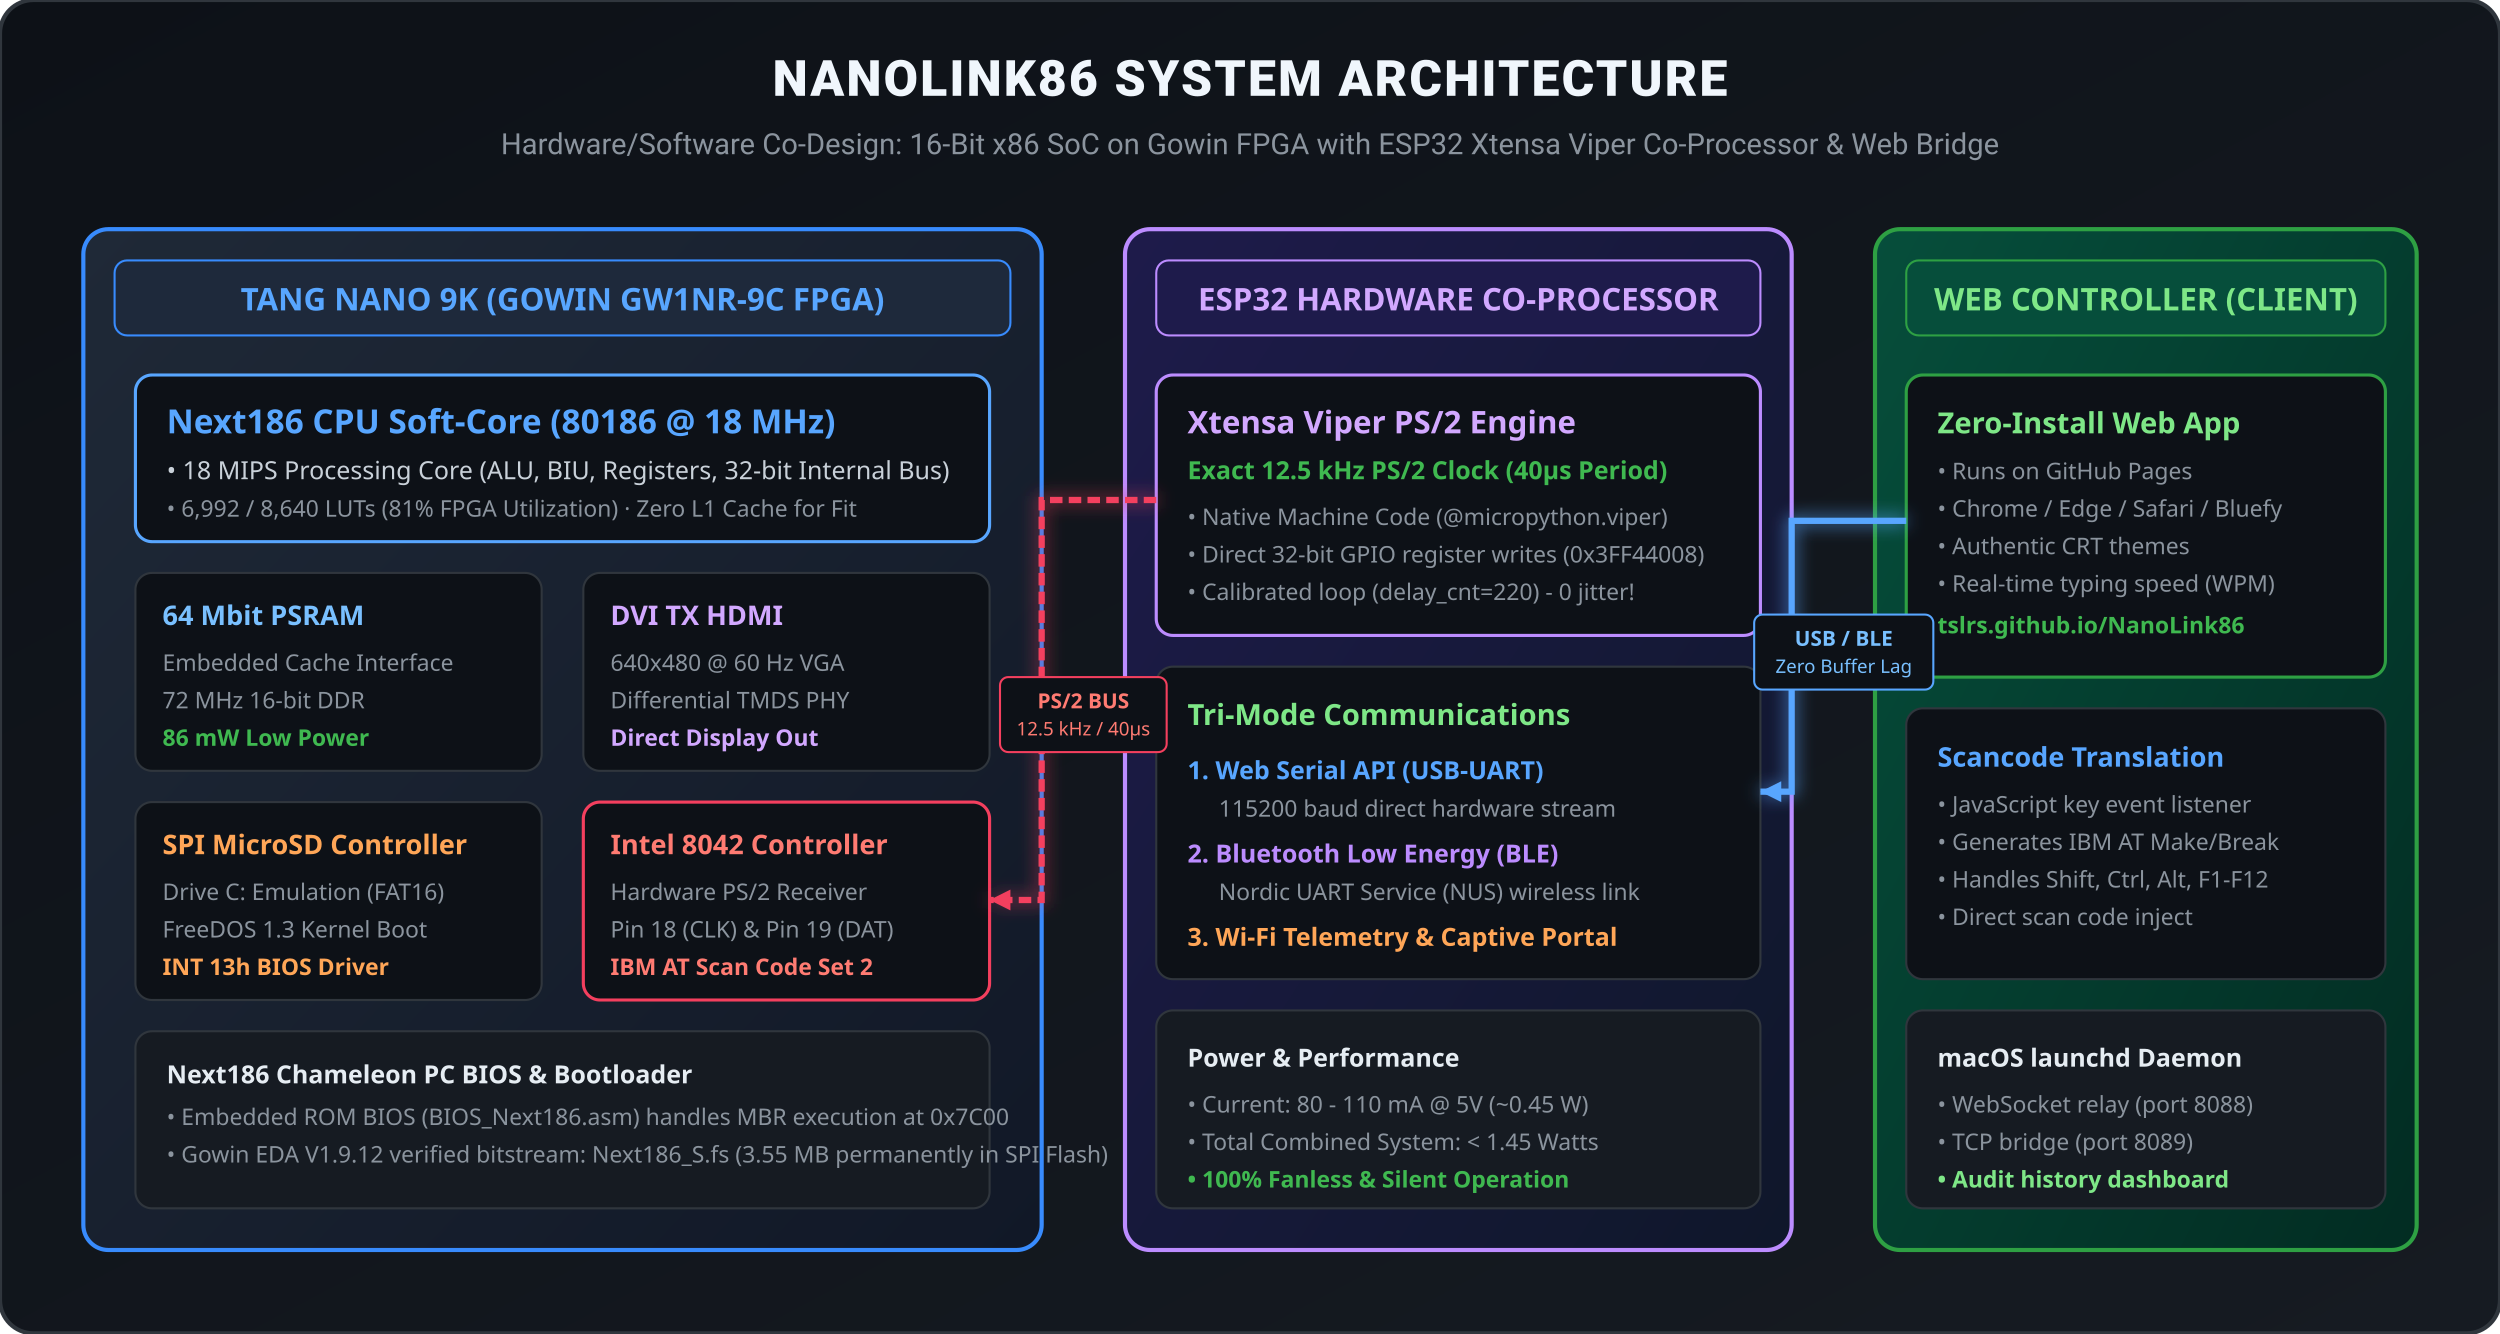
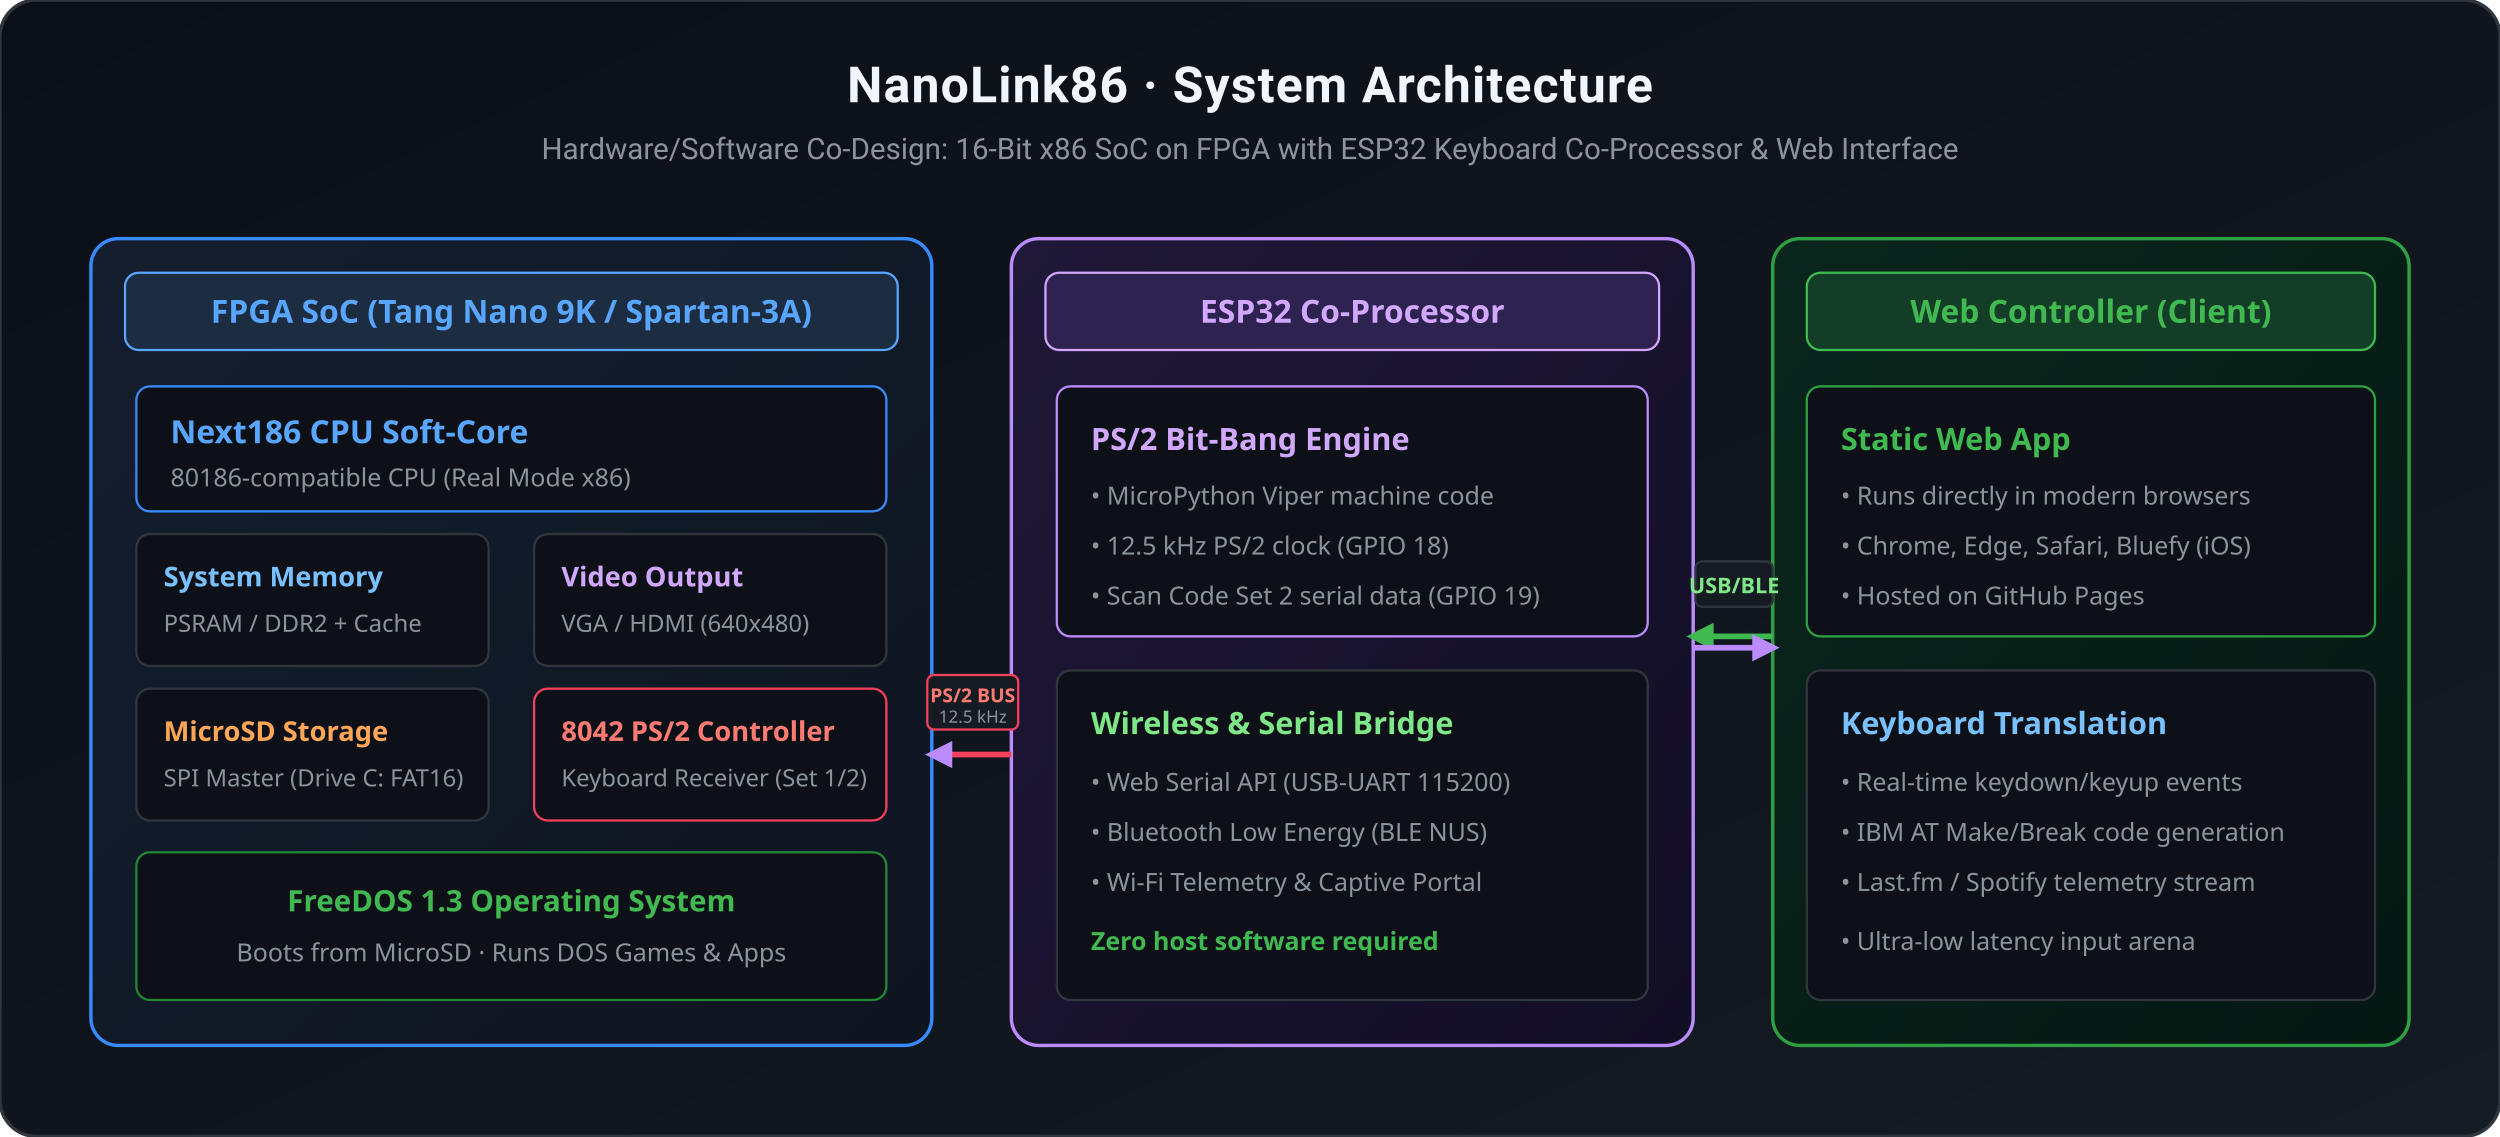
- <svg xmlns="http://www.w3.org/2000/svg" viewBox="0 0 1200 640" width="100%" height="100%">
+ <svg xmlns="http://www.w3.org/2000/svg" viewBox="0 0 1100 500" width="100%" height="100%">
  <defs>
    <linearGradient id="bg" x1="0%" y1="0%" x2="100%" y2="100%">
-       <stop offset="0%" stop-color="#0d1117" />
-       <stop offset="100%" stop-color="#161b22" />
+       <stop offset="0%" stop-color="#0b0f17" />
+       <stop offset="100%" stop-color="#151b23" />
    </linearGradient>
    <linearGradient id="fpgaGrad" x1="0%" y1="0%" x2="100%" y2="100%">
-       <stop offset="0%" stop-color="#1f2937" />
-       <stop offset="100%" stop-color="#111827" />
+       <stop offset="0%" stop-color="#141e2e" />
+       <stop offset="100%" stop-color="#0d1520" />
    </linearGradient>
    <linearGradient id="espGrad" x1="0%" y1="0%" x2="100%" y2="100%">
-       <stop offset="0%" stop-color="#1e1b4b" />
-       <stop offset="100%" stop-color="#0f172a" />
+       <stop offset="0%" stop-color="#1f1838" />
+       <stop offset="100%" stop-color="#120e24" />
    </linearGradient>
    <linearGradient id="webGrad" x1="0%" y1="0%" x2="100%" y2="100%">
-       <stop offset="0%" stop-color="#064e3b" />
-       <stop offset="100%" stop-color="#022c22" />
+       <stop offset="0%" stop-color="#0a261d" />
+       <stop offset="100%" stop-color="#051712" />
    </linearGradient>
-     <filter id="glow" x="-20%" y="-20%" width="140%" height="140%">
-       <feGaussianBlur stdDeviation="4" result="blur" />
-       <feComposite in="SourceGraphic" in2="blur" operator="over" />
-     </filter>
+     <marker id="arrow-blue" viewBox="0 0 10 10" refX="6" refY="5" markerWidth="6" markerHeight="6" orient="auto-start-reverse">
+       <path d="M 0 1 L 8 5 L 0 9 z" fill="#58a6ff" />
+     </marker>
+     <marker id="arrow-purple" viewBox="0 0 10 10" refX="6" refY="5" markerWidth="6" markerHeight="6" orient="auto-start-reverse">
+       <path d="M 0 1 L 8 5 L 0 9 z" fill="#bc8cff" />
+     </marker>
+     <marker id="arrow-green" viewBox="0 0 10 10" refX="6" refY="5" markerWidth="6" markerHeight="6" orient="auto-start-reverse">
+       <path d="M 0 1 L 8 5 L 0 9 z" fill="#3fb950" />
+     </marker>
  </defs>
-   <rect width="1200" height="640" fill="url(#bg)" rx="16" stroke="#30363d" stroke-width="2" />
-   <text x="600" y="46" fill="#f0f6fc" font-family="-apple-system, BlinkMacSystemFont, 'Segoe UI', Roboto, Helvetica, Arial, sans-serif" font-size="24" font-weight="800" text-anchor="middle" letter-spacing="1">
-     NANOLINK86 SYSTEM ARCHITECTURE
+   <rect width="1100" height="500" fill="url(#bg)" rx="16" stroke="#30363d" stroke-width="1.5" />
+   <text x="550" y="45" fill="#f0f6fc" font-family="-apple-system, BlinkMacSystemFont, 'Segoe UI', Roboto, Helvetica, Arial, sans-serif" font-size="22" font-weight="700" text-anchor="middle" letter-spacing="0.5">
+     NanoLink86 · System Architecture
  </text>
-   <text x="600" y="74" fill="#8b949e" font-family="-apple-system, BlinkMacSystemFont, 'Segoe UI', Roboto, Helvetica, Arial, sans-serif" font-size="14" text-anchor="middle">
-     Hardware/Software Co-Design: 16-Bit x86 SoC on Gowin FPGA with ESP32 Xtensa Viper Co-Processor &amp; Web Bridge
+   <text x="550" y="70" fill="#8b949e" font-family="-apple-system, BlinkMacSystemFont, 'Segoe UI', Roboto, Helvetica, Arial, sans-serif" font-size="13" text-anchor="middle">
+     Hardware/Software Co-Design: 16-Bit x86 SoC on FPGA with ESP32 Keyboard Co-Processor &amp; Web Interface
  </text>
-   <rect x="40" y="110" width="460" height="490" rx="12" fill="url(#fpgaGrad)" stroke="#388bfd" stroke-width="2" />
-   <rect x="55" y="125" width="430" height="36" rx="6" fill="#1e293b" stroke="#388bfd" stroke-width="1" />
-   <text x="270" y="149" fill="#58a6ff" font-family="sans-serif" font-size="15" font-weight="700" text-anchor="middle">
-     TANG NANO 9K (GOWIN GW1NR-9C FPGA)
+   <rect x="40" y="105" width="370" height="355" rx="12" fill="url(#fpgaGrad)" stroke="#388bfd" stroke-width="1.5" />
+   <rect x="55" y="120" width="340" height="34" rx="6" fill="#1c2d42" stroke="#58a6ff" stroke-width="1" />
+   <text x="225" y="142" fill="#58a6ff" font-family="sans-serif" font-size="14" font-weight="700" text-anchor="middle">
+     FPGA SoC (Tang Nano 9K / Spartan-3A)
  </text>
-   <rect x="65" y="180" width="410" height="80" rx="8" fill="#0d1117" stroke="#58a6ff" stroke-width="1.5" />
-   <text x="80" y="208" fill="#58a6ff" font-family="sans-serif" font-size="16" font-weight="700">Next186 CPU Soft-Core (80186 @ 18 MHz)</text>
-   <text x="80" y="230" fill="#c9d1d9" font-family="sans-serif" font-size="12">• 18 MIPS Processing Core (ALU, BIU, Registers, 32-bit Internal Bus)</text>
-   <text x="80" y="248" fill="#8b949e" font-family="sans-serif" font-size="11">• 6,992 / 8,640 LUTs (81% FPGA Utilization) · Zero L1 Cache for Fit</text>
-   <rect x="65" y="275" width="195" height="95" rx="8" fill="#0d1117" stroke="#30363d" stroke-width="1" />
-   <text x="78" y="300" fill="#79c0ff" font-family="sans-serif" font-size="13" font-weight="700">64 Mbit PSRAM</text>
-   <text x="78" y="322" fill="#8b949e" font-family="sans-serif" font-size="11">Embedded Cache Interface</text>
-   <text x="78" y="340" fill="#8b949e" font-family="sans-serif" font-size="11">72 MHz 16-bit DDR</text>
-   <text x="78" y="358" fill="#3fb950" font-family="sans-serif" font-size="11" font-weight="600">86 mW Low Power</text>
-   <rect x="280" y="275" width="195" height="95" rx="8" fill="#0d1117" stroke="#30363d" stroke-width="1" />
-   <text x="293" y="300" fill="#d2a8ff" font-family="sans-serif" font-size="13" font-weight="700">DVI TX HDMI</text>
-   <text x="293" y="322" fill="#8b949e" font-family="sans-serif" font-size="11">640x480 @ 60 Hz VGA</text>
-   <text x="293" y="340" fill="#8b949e" font-family="sans-serif" font-size="11">Differential TMDS PHY</text>
-   <text x="293" y="358" fill="#d2a8ff" font-family="sans-serif" font-size="11" font-weight="600">Direct Display Out</text>
-   <rect x="65" y="385" width="195" height="95" rx="8" fill="#0d1117" stroke="#30363d" stroke-width="1" />
-   <text x="78" y="410" fill="#ffa657" font-family="sans-serif" font-size="13" font-weight="700">SPI MicroSD Controller</text>
-   <text x="78" y="432" fill="#8b949e" font-family="sans-serif" font-size="11">Drive C: Emulation (FAT16)</text>
-   <text x="78" y="450" fill="#8b949e" font-family="sans-serif" font-size="11">FreeDOS 1.3 Kernel Boot</text>
-   <text x="78" y="468" fill="#ffa657" font-family="sans-serif" font-size="11" font-weight="600">INT 13h BIOS Driver</text>
-   <rect x="280" y="385" width="195" height="95" rx="8" fill="#0d1117" stroke="#f43f5e" stroke-width="1.5" />
-   <text x="293" y="410" fill="#ff7b72" font-family="sans-serif" font-size="13" font-weight="700">Intel 8042 Controller</text>
-   <text x="293" y="432" fill="#8b949e" font-family="sans-serif" font-size="11">Hardware PS/2 Receiver</text>
-   <text x="293" y="450" fill="#8b949e" font-family="sans-serif" font-size="11">Pin 18 (CLK) &amp; Pin 19 (DAT)</text>
-   <text x="293" y="468" fill="#ff7b72" font-family="sans-serif" font-size="11" font-weight="600">IBM AT Scan Code Set 2</text>
-   <rect x="65" y="495" width="410" height="85" rx="8" fill="#161b22" stroke="#30363d" stroke-width="1" />
-   <text x="80" y="520" fill="#e6edf3" font-family="sans-serif" font-size="12" font-weight="700">Next186 Chameleon PC BIOS &amp; Bootloader</text>
-   <text x="80" y="540" fill="#8b949e" font-family="sans-serif" font-size="11">• Embedded ROM BIOS (BIOS_Next186.asm) handles MBR execution at 0x7C00</text>
-   <text x="80" y="558" fill="#8b949e" font-family="sans-serif" font-size="11">• Gowin EDA V1.9.12 verified bitstream: Next186_S.fs (3.55 MB permanently in SPI Flash)</text>
-   <rect x="540" y="110" width="320" height="490" rx="12" fill="url(#espGrad)" stroke="#bc8cff" stroke-width="2" />
-   <rect x="555" y="125" width="290" height="36" rx="6" fill="#1e1b4b" stroke="#bc8cff" stroke-width="1" />
-   <text x="700" y="149" fill="#d2a8ff" font-family="sans-serif" font-size="15" font-weight="700" text-anchor="middle">
-     ESP32 HARDWARE CO-PROCESSOR
+   <rect x="60" y="170" width="330" height="55" rx="6" fill="#0d1117" stroke="#388bfd" stroke-width="1" />
+   <text x="75" y="195" fill="#58a6ff" font-family="sans-serif" font-size="14" font-weight="700">Next186 CPU Soft-Core</text>
+   <text x="75" y="214" fill="#8b949e" font-family="sans-serif" font-size="11">80186-compatible CPU (Real Mode x86)</text>
+   <rect x="60" y="235" width="155" height="58" rx="6" fill="#0d1117" stroke="#30363d" stroke-width="1" />
+   <text x="72" y="258" fill="#79c0ff" font-family="sans-serif" font-size="12" font-weight="700">System Memory</text>
+   <text x="72" y="278" fill="#8b949e" font-family="sans-serif" font-size="10.5">PSRAM / DDR2 + Cache</text>
+   <rect x="235" y="235" width="155" height="58" rx="6" fill="#0d1117" stroke="#30363d" stroke-width="1" />
+   <text x="247" y="258" fill="#d2a8ff" font-family="sans-serif" font-size="12" font-weight="700">Video Output</text>
+   <text x="247" y="278" fill="#8b949e" font-family="sans-serif" font-size="10.5">VGA / HDMI (640x480)</text>
+   <rect x="60" y="303" width="155" height="58" rx="6" fill="#0d1117" stroke="#30363d" stroke-width="1" />
+   <text x="72" y="326" fill="#ffa657" font-family="sans-serif" font-size="12" font-weight="700">MicroSD Storage</text>
+   <text x="72" y="346" fill="#8b949e" font-family="sans-serif" font-size="10.5">SPI Master (Drive C: FAT16)</text>
+   <rect x="235" y="303" width="155" height="58" rx="6" fill="#0d1117" stroke="#f43f5e" stroke-width="1" />
+   <text x="247" y="326" fill="#ff7b72" font-family="sans-serif" font-size="12" font-weight="700">8042 PS/2 Controller</text>
+   <text x="247" y="346" fill="#8b949e" font-family="sans-serif" font-size="10.5">Keyboard Receiver (Set 1/2)</text>
+   <rect x="60" y="375" width="330" height="65" rx="6" fill="#0d1117" stroke="#238636" stroke-width="1" />
+   <text x="225" y="401" fill="#3fb950" font-family="sans-serif" font-size="13" font-weight="700" text-anchor="middle">
+     FreeDOS 1.3 Operating System
  </text>
-   <rect x="555" y="180" width="290" height="125" rx="8" fill="#0d1117" stroke="#bc8cff" stroke-width="1.5" />
-   <text x="570" y="208" fill="#d2a8ff" font-family="sans-serif" font-size="15" font-weight="700">Xtensa Viper PS/2 Engine</text>
-   <text x="570" y="230" fill="#3fb950" font-family="sans-serif" font-size="12" font-weight="600">Exact 12.5 kHz PS/2 Clock (40μs Period)</text>
-   <text x="570" y="252" fill="#8b949e" font-family="sans-serif" font-size="11">• Native Machine Code (@micropython.viper)</text>
-   <text x="570" y="270" fill="#8b949e" font-family="sans-serif" font-size="11">• Direct 32-bit GPIO register writes (0x3FF44008)</text>
-   <text x="570" y="288" fill="#8b949e" font-family="sans-serif" font-size="11">• Calibrated loop (delay_cnt=220) - 0 jitter!</text>
-   <rect x="555" y="320" width="290" height="150" rx="8" fill="#0d1117" stroke="#30363d" stroke-width="1" />
-   <text x="570" y="348" fill="#7ee787" font-family="sans-serif" font-size="14" font-weight="700">Tri-Mode Communications</text>
-   <text x="570" y="374" fill="#58a6ff" font-family="sans-serif" font-size="12" font-weight="600">1. Web Serial API (USB-UART)</text>
-   <text x="585" y="392" fill="#8b949e" font-family="sans-serif" font-size="11">115200 baud direct hardware stream</text>
-   <text x="570" y="414" fill="#bc8cff" font-family="sans-serif" font-size="12" font-weight="600">2. Bluetooth Low Energy (BLE)</text>
-   <text x="585" y="432" fill="#8b949e" font-family="sans-serif" font-size="11">Nordic UART Service (NUS) wireless link</text>
-   <text x="570" y="454" fill="#ffa657" font-family="sans-serif" font-size="12" font-weight="600">3. Wi-Fi Telemetry &amp; Captive Portal</text>
-   <rect x="555" y="485" width="290" height="95" rx="8" fill="#161b22" stroke="#30363d" stroke-width="1" />
-   <text x="570" y="512" fill="#e6edf3" font-family="sans-serif" font-size="12" font-weight="700">Power &amp; Performance</text>
-   <text x="570" y="534" fill="#8b949e" font-family="sans-serif" font-size="11">• Current: 80 - 110 mA @ 5V (~0.45 W)</text>
-   <text x="570" y="552" fill="#8b949e" font-family="sans-serif" font-size="11">• Total Combined System: &lt; 1.45 Watts</text>
-   <text x="570" y="570" fill="#3fb950" font-family="sans-serif" font-size="11" font-weight="600">• 100% Fanless &amp; Silent Operation</text>
-   <rect x="900" y="110" width="260" height="490" rx="12" fill="url(#webGrad)" stroke="#2ea043" stroke-width="2" />
-   <rect x="915" y="125" width="230" height="36" rx="6" fill="#064e3b" stroke="#2ea043" stroke-width="1" />
-   <text x="1030" y="149" fill="#7ee787" font-family="sans-serif" font-size="15" font-weight="700" text-anchor="middle">
-     WEB CONTROLLER (CLIENT)
+   <text x="225" y="423" fill="#8b949e" font-family="sans-serif" font-size="11" text-anchor="middle">
+     Boots from MicroSD · Runs DOS Games &amp; Apps
  </text>
-   <rect x="915" y="180" width="230" height="145" rx="8" fill="#0d1117" stroke="#2ea043" stroke-width="1.5" />
-   <text x="930" y="208" fill="#7ee787" font-family="sans-serif" font-size="14" font-weight="700">Zero-Install Web App</text>
-   <text x="930" y="230" fill="#8b949e" font-family="sans-serif" font-size="11">• Runs on GitHub Pages</text>
-   <text x="930" y="248" fill="#8b949e" font-family="sans-serif" font-size="11">• Chrome / Edge / Safari / Bluefy</text>
-   <text x="930" y="266" fill="#8b949e" font-family="sans-serif" font-size="11">• Authentic CRT themes</text>
-   <text x="930" y="284" fill="#8b949e" font-family="sans-serif" font-size="11">• Real-time typing speed (WPM)</text>
-   <text x="930" y="304" fill="#3fb950" font-family="sans-serif" font-size="11" font-weight="600">tslrs.github.io/NanoLink86</text>
-   <rect x="915" y="340" width="230" height="130" rx="8" fill="#0d1117" stroke="#30363d" stroke-width="1" />
-   <text x="930" y="368" fill="#58a6ff" font-family="sans-serif" font-size="13" font-weight="700">Scancode Translation</text>
-   <text x="930" y="390" fill="#8b949e" font-family="sans-serif" font-size="11">• JavaScript key event listener</text>
-   <text x="930" y="408" fill="#8b949e" font-family="sans-serif" font-size="11">• Generates IBM AT Make/Break</text>
-   <text x="930" y="426" fill="#8b949e" font-family="sans-serif" font-size="11">• Handles Shift, Ctrl, Alt, F1-F12</text>
-   <text x="930" y="444" fill="#8b949e" font-family="sans-serif" font-size="11">• Direct scan code inject</text>
-   <rect x="915" y="485" width="230" height="95" rx="8" fill="#161b22" stroke="#30363d" stroke-width="1" />
-   <text x="930" y="512" fill="#e6edf3" font-family="sans-serif" font-size="12" font-weight="700">macOS launchd Daemon</text>
-   <text x="930" y="534" fill="#8b949e" font-family="sans-serif" font-size="11">• WebSocket relay (port 8088)</text>
-   <text x="930" y="552" fill="#8b949e" font-family="sans-serif" font-size="11">• TCP bridge (port 8089)</text>
-   <text x="930" y="570" fill="#7ee787" font-family="sans-serif" font-size="11" font-weight="600">• Audit history dashboard</text>
-   <path d="M 555 240 L 500 240 L 500 432 L 475 432" fill="none" stroke="#f43f5e" stroke-width="3" stroke-dasharray="6,3" filter="url(#glow)" />
-   <polygon points="475,432 485,427 485,437" fill="#f43f5e" />
-   <rect x="480" y="325" width="80" height="36" rx="4" fill="#0d1117" stroke="#f43f5e" stroke-width="1" />
-   <text x="520" y="340" fill="#ff7b72" font-family="sans-serif" font-size="10" font-weight="700" text-anchor="middle">PS/2 BUS</text>
-   <text x="520" y="353" fill="#ff7b72" font-family="sans-serif" font-size="9" text-anchor="middle">12.5 kHz / 40μs</text>
-   <path d="M 915 250 L 860 250 L 860 380 L 845 380" fill="none" stroke="#58a6ff" stroke-width="3" filter="url(#glow)" />
-   <polygon points="845,380 855,375 855,385" fill="#58a6ff" />
-   <rect x="842" y="295" width="86" height="36" rx="4" fill="#0d1117" stroke="#58a6ff" stroke-width="1" />
-   <text x="885" y="310" fill="#79c0ff" font-family="sans-serif" font-size="10" font-weight="700" text-anchor="middle">USB / BLE</text>
-   <text x="885" y="323" fill="#79c0ff" font-family="sans-serif" font-size="9" text-anchor="middle">Zero Buffer Lag</text>
+   <rect x="445" y="105" width="300" height="355" rx="12" fill="url(#espGrad)" stroke="#bc8cff" stroke-width="1.5" />
+   <rect x="460" y="120" width="270" height="34" rx="6" fill="#2d2250" stroke="#d2a8ff" stroke-width="1" />
+   <text x="595" y="142" fill="#d2a8ff" font-family="sans-serif" font-size="14" font-weight="700" text-anchor="middle">
+     ESP32 Co-Processor
+   </text>
+   <rect x="465" y="170" width="260" height="110" rx="6" fill="#0d1117" stroke="#bc8cff" stroke-width="1" />
+   <text x="480" y="198" fill="#d2a8ff" font-family="sans-serif" font-size="13.5" font-weight="700">PS/2 Bit-Bang Engine</text>
+   <text x="480" y="222" fill="#8b949e" font-family="sans-serif" font-size="11">• MicroPython Viper machine code</text>
+   <text x="480" y="244" fill="#8b949e" font-family="sans-serif" font-size="11">• 12.5 kHz PS/2 clock (GPIO 18)</text>
+   <text x="480" y="266" fill="#8b949e" font-family="sans-serif" font-size="11">• Scan Code Set 2 serial data (GPIO 19)</text>
+   <rect x="465" y="295" width="260" height="145" rx="6" fill="#0d1117" stroke="#30363d" stroke-width="1" />
+   <text x="480" y="323" fill="#7ee787" font-family="sans-serif" font-size="13.5" font-weight="700">Wireless &amp; Serial Bridge</text>
+   <text x="480" y="348" fill="#8b949e" font-family="sans-serif" font-size="11">• Web Serial API (USB-UART 115200)</text>
+   <text x="480" y="370" fill="#8b949e" font-family="sans-serif" font-size="11">• Bluetooth Low Energy (BLE NUS)</text>
+   <text x="480" y="392" fill="#8b949e" font-family="sans-serif" font-size="11">• Wi-Fi Telemetry &amp; Captive Portal</text>
+   <text x="480" y="418" fill="#3fb950" font-family="sans-serif" font-size="11" font-weight="600">Zero host software required</text>
+   <rect x="780" y="105" width="280" height="355" rx="12" fill="url(#webGrad)" stroke="#2ea043" stroke-width="1.5" />
+   <rect x="795" y="120" width="250" height="34" rx="6" fill="#133d26" stroke="#3fb950" stroke-width="1" />
+   <text x="920" y="142" fill="#3fb950" font-family="sans-serif" font-size="14" font-weight="700" text-anchor="middle">
+     Web Controller (Client)
+   </text>
+   <rect x="795" y="170" width="250" height="110" rx="6" fill="#0d1117" stroke="#2ea043" stroke-width="1" />
+   <text x="810" y="198" fill="#3fb950" font-family="sans-serif" font-size="13.5" font-weight="700">Static Web App</text>
+   <text x="810" y="222" fill="#8b949e" font-family="sans-serif" font-size="11">• Runs directly in modern browsers</text>
+   <text x="810" y="244" fill="#8b949e" font-family="sans-serif" font-size="11">• Chrome, Edge, Safari, Bluefy (iOS)</text>
+   <text x="810" y="266" fill="#8b949e" font-family="sans-serif" font-size="11">• Hosted on GitHub Pages</text>
+   <rect x="795" y="295" width="250" height="145" rx="6" fill="#0d1117" stroke="#30363d" stroke-width="1" />
+   <text x="810" y="323" fill="#79c0ff" font-family="sans-serif" font-size="13.5" font-weight="700">Keyboard Translation</text>
+   <text x="810" y="348" fill="#8b949e" font-family="sans-serif" font-size="11">• Real-time keydown/keyup events</text>
+   <text x="810" y="370" fill="#8b949e" font-family="sans-serif" font-size="11">• IBM AT Make/Break code generation</text>
+   <text x="810" y="392" fill="#8b949e" font-family="sans-serif" font-size="11">• Last.fm / Spotify telemetry stream</text>
+   <text x="810" y="418" fill="#8b949e" font-family="sans-serif" font-size="11">• Ultra-low latency input arena</text>
+   <line x1="780" y1="280" x2="745" y2="280" stroke="#3fb950" stroke-width="2.5" marker-end="url(#arrow-green)" />
+   <line x1="745" y1="285" x2="780" y2="285" stroke="#bc8cff" stroke-width="2.5" marker-end="url(#arrow-purple)" />
+   <rect x="746" y="247" width="34" height="20" rx="3" fill="#161b22" stroke="#30363d" stroke-width="1" />
+   <text x="763" y="261" fill="#7ee787" font-family="sans-serif" font-size="9.5" font-weight="700" text-anchor="middle">USB/BLE</text>
+   <line x1="445" y1="332" x2="410" y2="332" stroke="#f43f5e" stroke-width="2.5" marker-end="url(#arrow-purple)" />
+   <rect x="408" y="297" width="40" height="24" rx="3" fill="#161b22" stroke="#f43f5e" stroke-width="1" />
+   <text x="428" y="309" fill="#ff7b72" font-family="sans-serif" font-size="8.5" font-weight="700" text-anchor="middle">PS/2 BUS</text>
+   <text x="428" y="318" fill="#8b949e" font-family="sans-serif" font-size="7.5" text-anchor="middle">12.5 kHz</text>
</svg>
